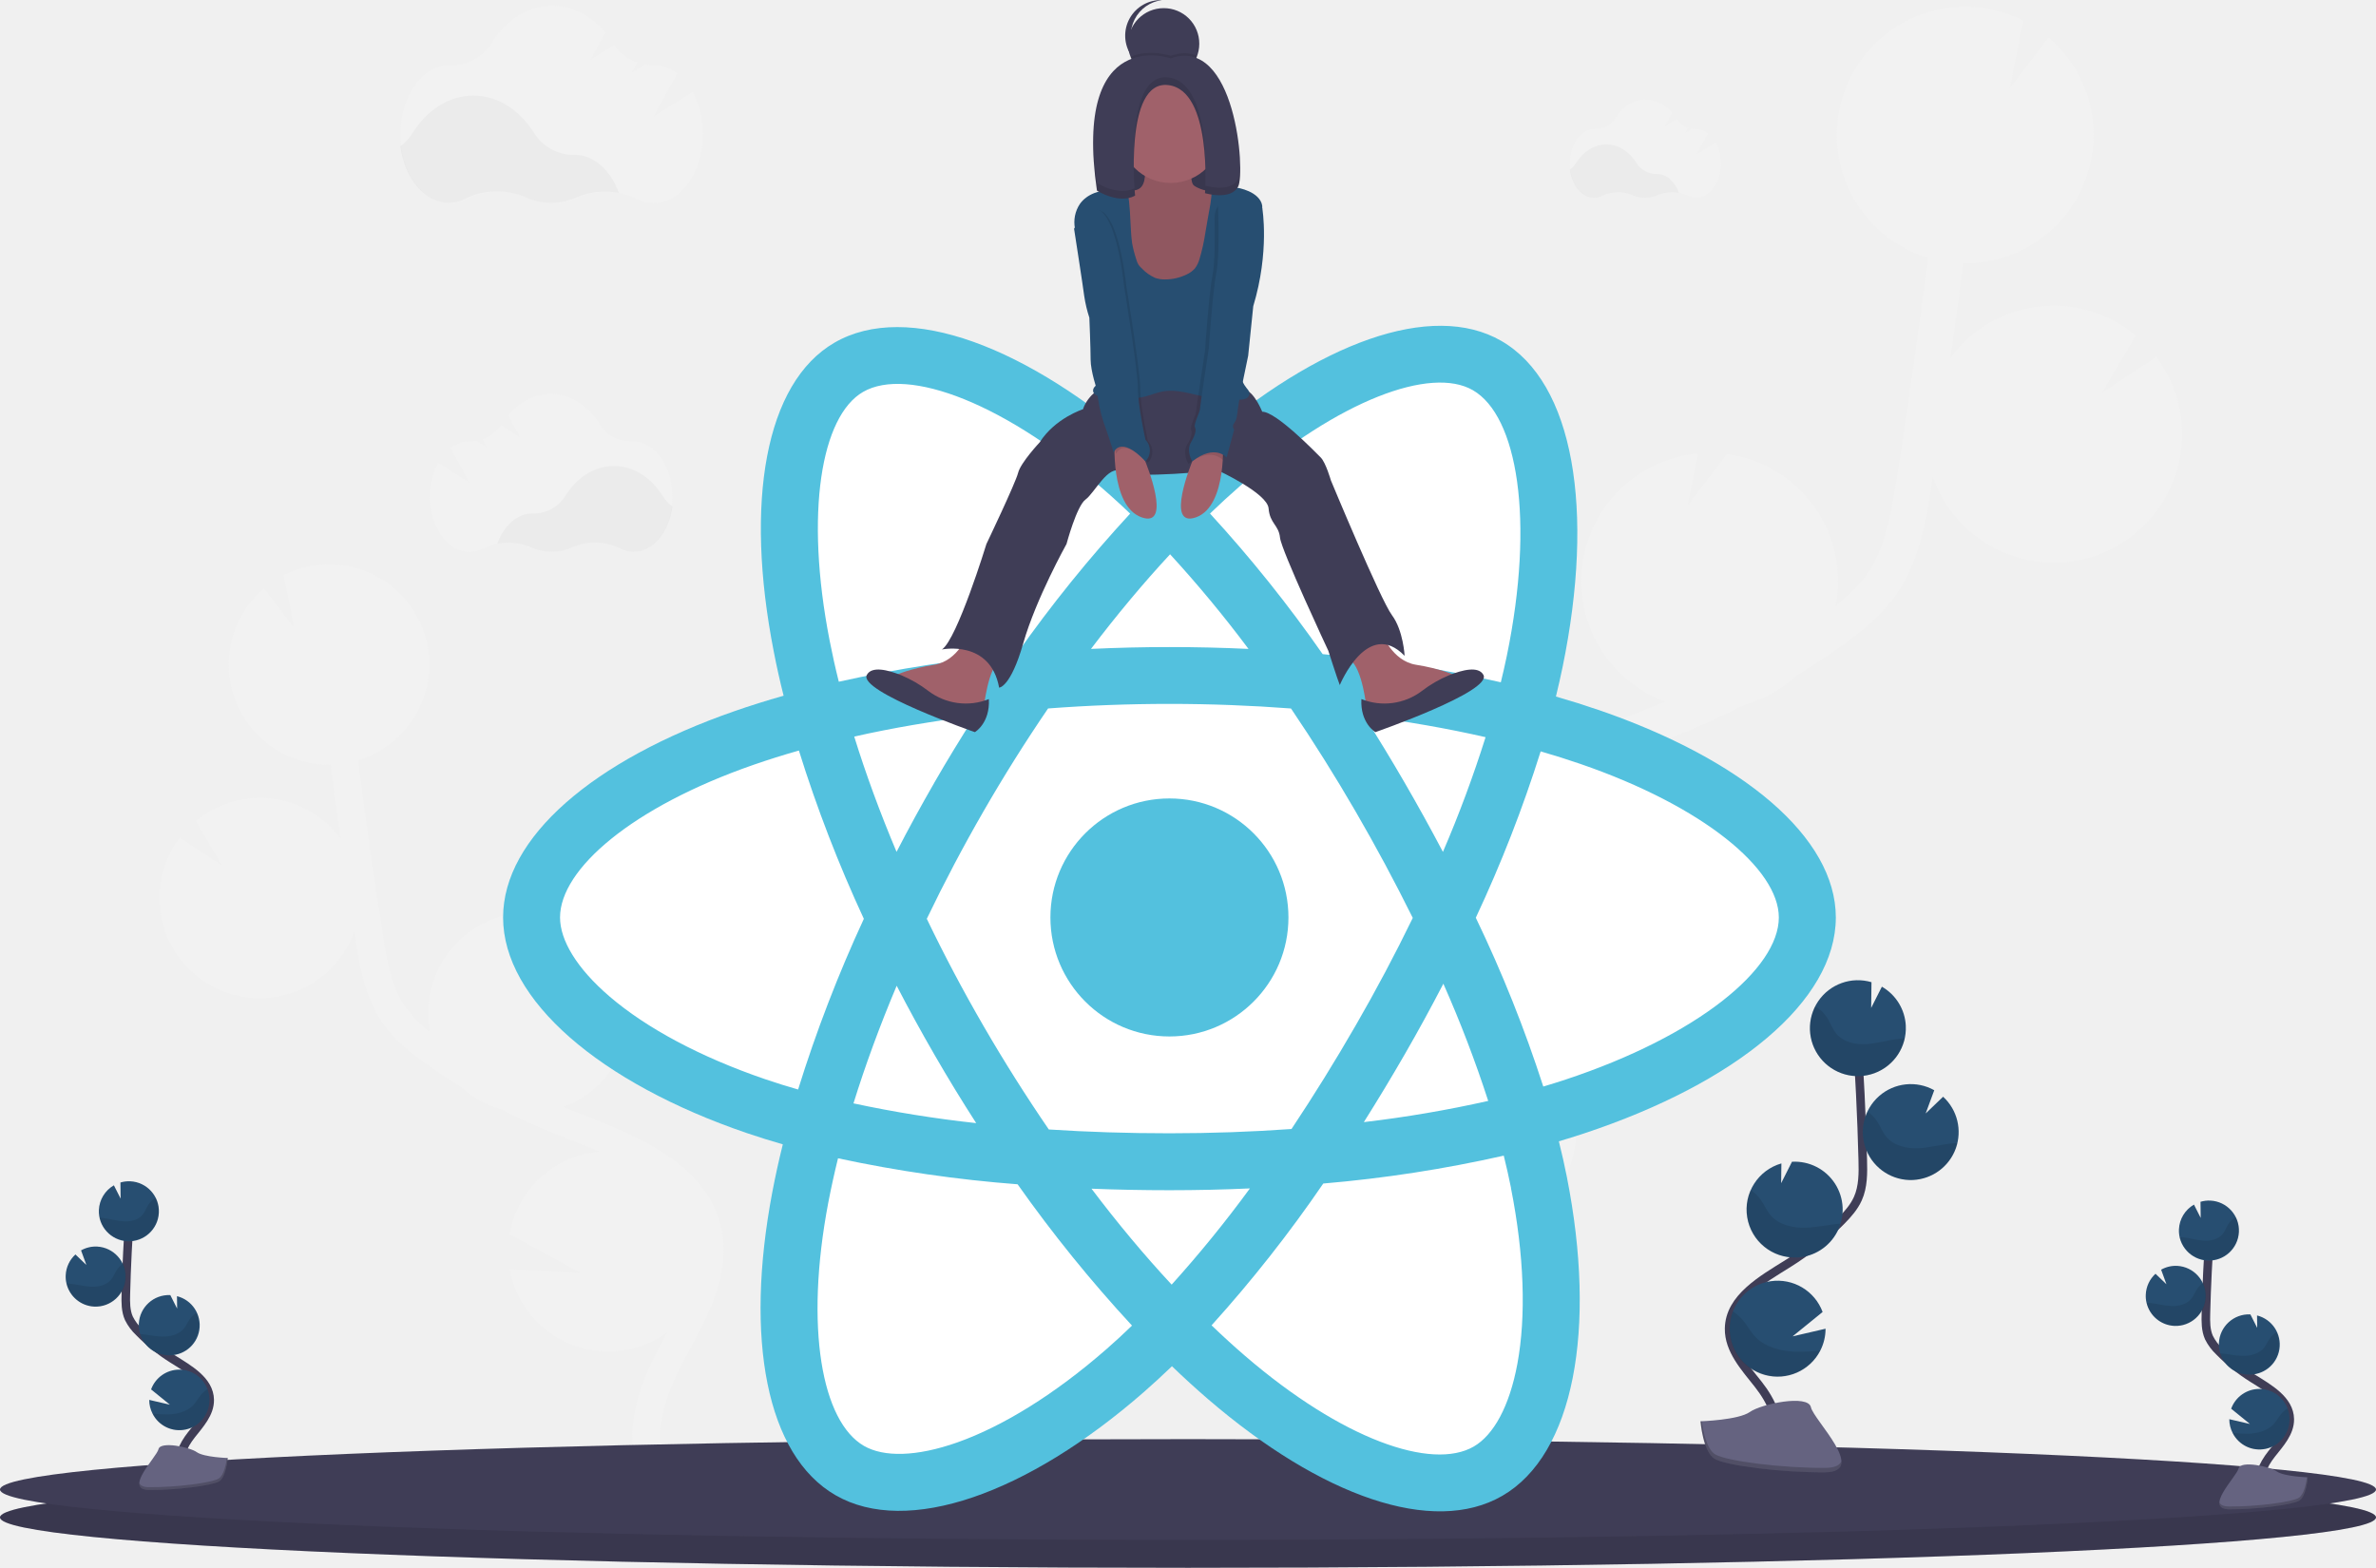
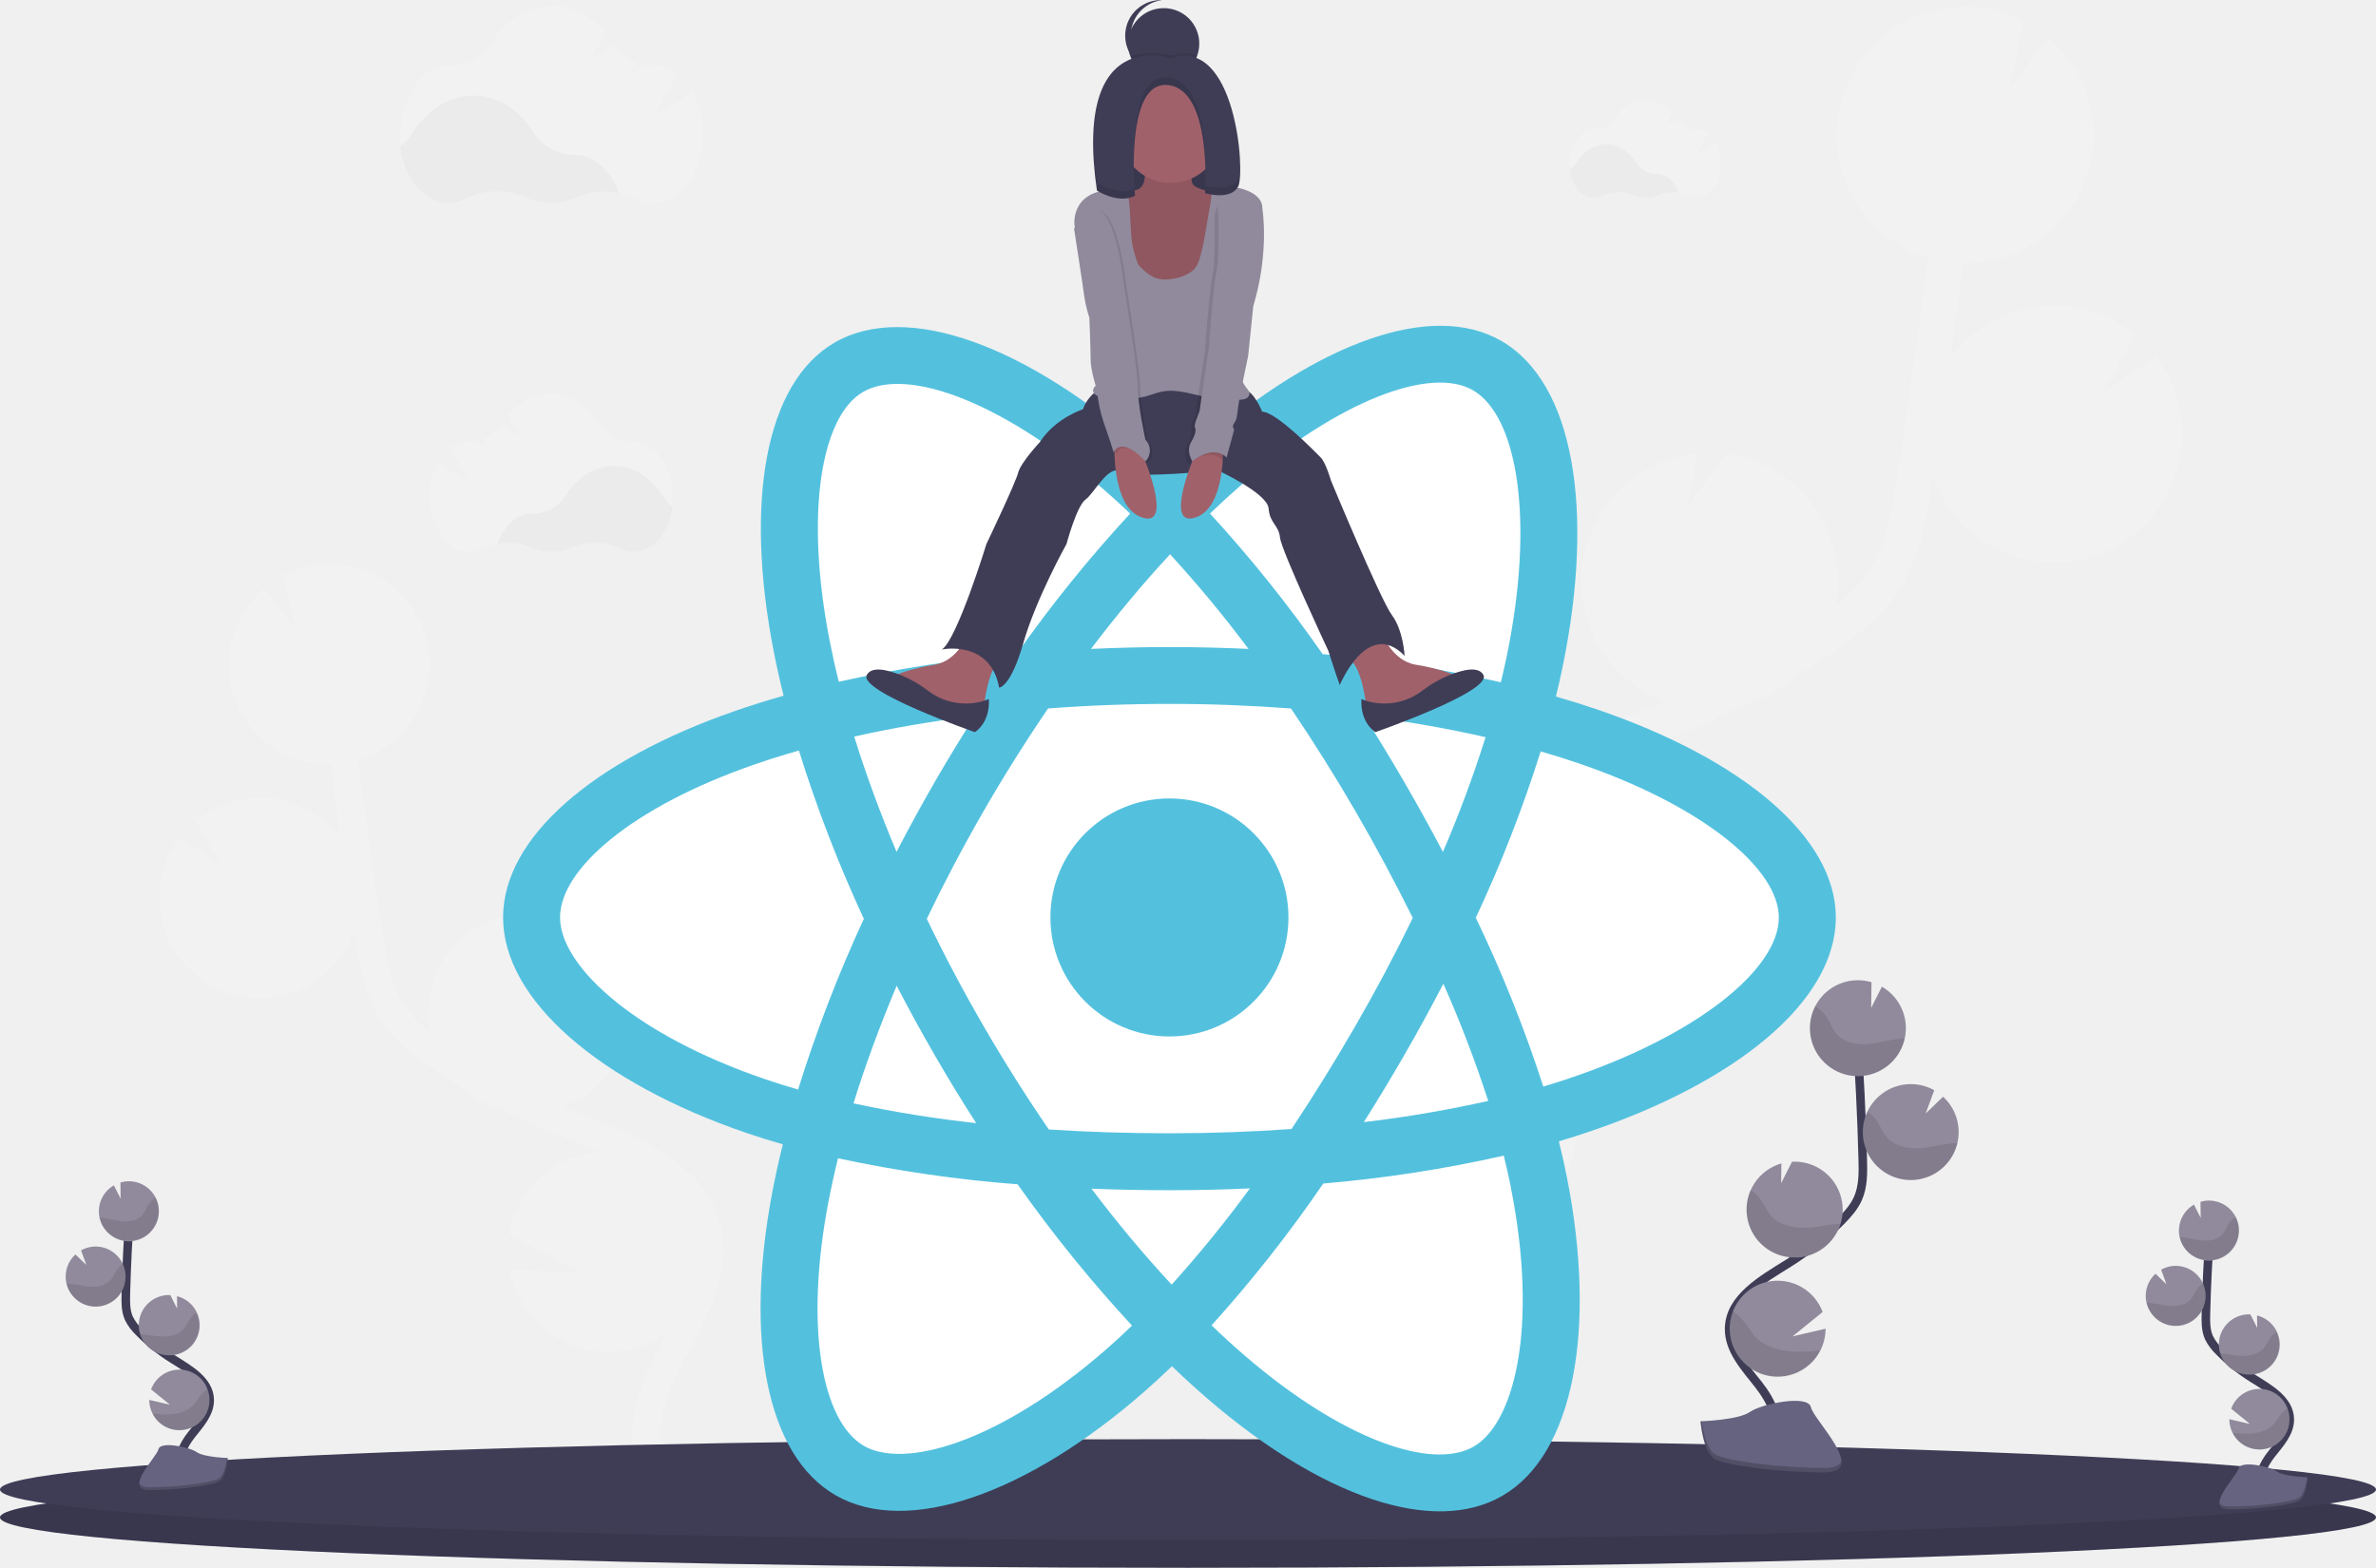
<svg xmlns="http://www.w3.org/2000/svg" data-name="Layer 1" width="1108" height="731.18" viewBox="0 0 1108 731.18">
  <path d="M767.68 330.79l6.89-2.7c.66-.26 1.31-.54 2-.81a59.85 59.85 0 0115.28-115.77l-4.8 24.2 18.22-23.92h.16a59.87 59.87 0 0151.16 67.45c-.15 1.13-.39 2.23-.6 3.34 5.61-4.43 10.87-9.32 14.81-15 8-11.54 10.71-25.76 13.47-43.17 5.47-34.48 10.4-69.34 14.84-104.18a59.83 59.83 0 01-42-65.36c.25-1.82.6-3.59 1-5.34.1-.44.2-.88.31-1.31.43-1.69.91-3.35 1.47-5 .09-.27.21-.52.3-.78.5-1.37 1-2.72 1.65-4 .22-.5.44-1 .67-1.47a57.69 57.69 0 012.22-4.19c.27-.45.56-.88.83-1.33.62-1 1.27-2 1.94-2.93.36-.5.71-1 1.08-1.49l.27-.39a59.81 59.81 0 0174.64-17l-6.24 31.49 18-23.64a59.5 59.5 0 0116.32 68.62h.07c-.17.4-.38.78-.55 1.18-.33.74-.67 1.47-1 2.2-.46.93-1 1.84-1.45 2.74-.38.68-.75 1.36-1.16 2-.59 1-1.23 1.9-1.87 2.83-.38.54-.73 1.1-1.12 1.63-1 1.39-2.12 2.72-3.26 4-.4.45-.83.86-1.25 1.3-.81.86-1.62 1.71-2.48 2.52-.53.5-1.09 1-1.64 1.46-.79.7-1.6 1.38-2.43 2-.59.47-1.19.92-1.79 1.36a77.101 77.101 0 01-4.45 2.96c-1 .61-2.05 1.17-3.1 1.72-.53.27-1 .57-1.59.83-1.58.77-3.2 1.48-4.85 2.11-.31.12-.64.21-.95.32-1.38.5-2.77 1-4.18 1.35-.61.17-1.23.31-1.85.46-1.15.28-2.31.54-3.48.76q-1 .18-2.07.33c-1.15.17-2.31.3-3.48.4-.69.06-1.37.12-2.07.16-1.26.06-2.53.07-3.8.06a2.08 2.08 0 00-.25 0q-2.82 22-5.92 44a59.82 59.82 0 0186.4-10.32l-15.68 26.58 25.21-16.59a59.68 59.68 0 0111.5 44.16 58.76 58.76 0 01-4.5 15.94 59.83 59.83 0 01-111.19-4c-.23 1.48-.45 3-.68 4.46-2.44 15.35-5.47 34.46-16.23 50-7.29 10.56-17.33 18.36-27.09 25.22q-9.52 6.7-19.48 12.77a59.85 59.85 0 01-24.53 13.74q-16 8.19-32.69 14.81l-6.95 2.72c-6.25 2.44-12.65 4.94-19 7.6 1 .09 2 .17 3 .3a59.9 59.9 0 0150.86 49.05l-42.31 23.11 42.18-1.89A59.16 59.16 0 01797 450.13a59.87 59.87 0 01-82.7 11.74l2.1 3.91c1.4 2.58 2.78 5.15 4.12 7.7 18.33 34.74 19.66 64.74 3.75 84.49l-13-10.45c15.49-19.22 3.2-49.77-5.5-66.27-1.32-2.5-2.68-5-4-7.56-11.77-21.83-25.12-46.57-19.77-72.9 8-39.7 51.05-56.5 85.68-70zM269.6 519.01l-5.38-2.11c-.52-.2-1-.43-1.54-.63a46.75 46.75 0 00-11.94-90.42l3.75 18.9-14.22-18.68h-.13a46.76 46.76 0 00-40 52.68c.12.89.31 1.74.47 2.61a55.84 55.84 0 01-11.56-11.73c-6.23-9-8.37-20.12-10.53-33.71-4.23-26.93-8.07-54.15-11.52-81.33a46.72 46.72 0 0032.77-51.05c-.2-1.42-.47-2.8-.79-4.17l-.24-1a48.36 48.36 0 00-1.15-3.88c-.07-.21-.16-.41-.24-.61a48.24 48.24 0 00-1.28-3.15c-.18-.38-.35-.77-.53-1.15-.54-1.11-1.11-2.2-1.73-3.26-.21-.36-.44-.7-.65-1-.49-.78-1-1.55-1.52-2.29-.28-.39-.55-.79-.84-1.17l-.21-.3a46.76 46.76 0 00-58.29-13.32l4.88 24.6-14.07-18.46a46.48 46.48 0 00-12.75 53.59h-.05c.13.31.29.61.43.92.26.58.52 1.15.8 1.72q.54 1.08 1.14 2.13c.29.54.58 1.07.9 1.59.46.75 1 1.48 1.46 2.21.3.42.57.86.88 1.27.8 1.08 1.65 2.12 2.54 3.13.31.35.65.67 1 1 .63.67 1.27 1.33 1.94 2 .41.4.85.77 1.28 1.14q.93.83 1.89 1.59c.46.36.93.71 1.4 1.06.68.49 1.37 1 2.06 1.41.47.31.94.61 1.42.9.79.48 1.6.91 2.42 1.34.42.22.82.45 1.24.66 1.24.6 2.5 1.15 3.79 1.64.24.1.5.16.74.25 1.07.39 2.16.75 3.27 1.06.47.13 1 .24 1.44.35.9.22 1.8.43 2.72.6l1.61.26c.9.13 1.81.23 2.72.31.54.05 1.07.09 1.62.12 1 .05 2 .06 3 .05h.19q2.2 17.22 4.62 34.41a46.71 46.71 0 00-67.48-8.14l12.14 20.64-19.68-12.95a46.57 46.57 0 00-9 34.49 45.8 45.8 0 003.53 12.46 46.73 46.73 0 0086.84-3.12c.18 1.15.35 2.32.53 3.48 1.9 12 4.27 26.92 12.67 39.08 5.7 8.24 13.54 14.33 21.16 19.69q7.44 5.24 15.21 10a46.88 46.88 0 0019.16 10.74c8.32 4.26 16.84 8.14 25.54 11.56l5.42 2.13c4.88 1.9 9.88 3.85 14.81 5.93-.78.07-1.57.13-2.36.24a46.77 46.77 0 00-39.72 38.27l33 18-32.94-1.47a46.78 46.78 0 0073.57 29.2c-.55 1-1.09 2-1.64 3.05-1.09 2-2.17 4-3.22 6-14.31 27.13-15.35 50.57-2.92 66l10.13-8.16c-12.1-15-2.5-38.87 4.3-51.76 1-1.95 2.09-3.92 3.16-5.9 9.19-17 19.61-36.37 15.46-56.94-6.21-30.94-39.86-44.02-66.9-54.6z" fill="#f2f2f2" />
  <ellipse cx="554" cy="707.68" rx="554" ry="23.5" fill="#3f3d56" />
  <ellipse cx="554" cy="707.68" rx="554" ry="23.5" opacity=".1" />
  <ellipse cx="554" cy="694.68" rx="554" ry="23.5" fill="#3f3d56" />
  <path d="M85 686.32c-3-5.51.4-12.26 4.28-17.18s8.61-10 8.51-16.29c-.14-9-9.7-14.31-17.33-19.08a84.78 84.78 0 01-15.56-12.51 23 23 0 01-4.78-6.4c-1.58-3.52-1.53-7.52-1.43-11.38q.5-19.26 1.9-38.48" fill="none" stroke="#3f3d56" stroke-miterlimit="10" stroke-width="4" />
-   <path d="M46.11 564.29a14 14 0 017-11.49l3.14 6.21-.09-7.52a13.86 13.86 0 014.62-.56 14 14 0 11-14.67 13.36zm25.03 95a14 14 0 0026.5-5.76 13.82 13.82 0 00-.91-5.69 14 14 0 00-26.27.15l8.77 7.13-9.64-2.24a13.89 13.89 0 001.55 6.41zm6.93-27.25a14 14 0 004.46-27.54l.07 5.79-3.18-6.29a14.04 14.04 0 00-1.31 28.05zM44 609.37a14.016 14.016 0 001.32-28 13.88 13.88 0 00-7.52 1.78l2.48 6.8-5.11-4.9a14 14 0 00-4.53 9.69 13.33 13.33 0 00.36 3.85 14 14 0 0013 10.78z" fill="#274e71" />
+   <path d="M46.11 564.29a14 14 0 017-11.49l3.14 6.21-.09-7.52a13.86 13.86 0 014.62-.56 14 14 0 11-14.67 13.36zm25.03 95a14 14 0 0026.5-5.76 13.82 13.82 0 00-.91-5.69 14 14 0 00-26.27.15l8.77 7.13-9.64-2.24a13.89 13.89 0 001.55 6.41zm6.93-27.25a14 14 0 004.46-27.54l.07 5.79-3.18-6.29a14.04 14.04 0 00-1.31 28.05zM44 609.37a14.016 14.016 0 001.32-28 13.88 13.88 0 00-7.52 1.78l2.48 6.8-5.11-4.9a14 14 0 00-4.53 9.69 13.33 13.33 0 00.36 3.85 14 14 0 0013 10.78z" fill="#908a9c" />
  <path d="M48 568.03c3.24.36 6.39 1.37 9.64 1.57s6.82-.58 8.88-3.1c1.11-1.37 1.66-3.09 2.59-4.57a10.08 10.08 0 013.54-3.33 14 14 0 11-26.24 9.32c.53.02 1.06.06 1.59.11zm-4 41.34a14 14 0 0013.35-20 10.4 10.4 0 00-2.82 2.83c-1 1.51-1.61 3.25-2.78 4.64-2.19 2.57-5.92 3.41-9.31 3.25s-6.66-1.11-10-1.42c-.47 0-.94-.08-1.41-.09A14 14 0 0044 609.37zm34.07 22.67a14 14 0 0013.47-19.76 11.36 11.36 0 00-3 2.85c-1.09 1.54-1.77 3.31-3 4.73-2.36 2.64-6.34 3.57-9.93 3.48s-6.82-.93-10.28-1.19a14 14 0 0012.74 9.89zm-6.93 27.25a14 14 0 0026.5-5.76 13.82 13.82 0 00-.91-5.69 14 14 0 00-3.08 2.74c-1.34 1.63-2.21 3.47-3.76 5-2.87 2.82-7.5 4-11.62 4.09a62.35 62.35 0 01-7.13-.38z" opacity=".1" />
  <path d="M106.19 679.98s-11.08-.34-14.41-2.72-17-5.22-17.87-1.4-16.65 19-4.14 19.06 29.06-2 32.39-4 4.03-10.94 4.03-10.94z" fill="#656380" />
  <path d="M69.54 693.59c12.51.1 29.06-2 32.4-4 2.53-1.54 3.54-7.09 3.88-9.65h.37s-.7 8.93-4 11-19.89 4.08-32.39 4c-3.61 0-4.86-1.31-4.79-3.22.47 1.13 1.85 1.87 4.53 1.87z" opacity=".2" />
  <path d="M1055 695.32c-3-5.51.4-12.26 4.28-17.18s8.61-10 8.51-16.29c-.14-9-9.7-14.31-17.33-19.08a84.78 84.78 0 01-15.56-12.51 23 23 0 01-4.78-6.4c-1.58-3.52-1.53-7.52-1.43-11.38q.49-19.26 1.9-38.48" fill="none" stroke="#3f3d56" stroke-miterlimit="10" stroke-width="4" />
-   <path d="M1016.11 573.29a14 14 0 017-11.49l3.14 6.21-.09-7.52a13.86 13.86 0 014.62-.56 14 14 0 11-14.68 13.36zm25.03 95a14 14 0 0026.5-5.76 13.82 13.82 0 00-.91-5.69 14 14 0 00-26.27.15l8.77 7.13-9.64-2.24a13.89 13.89 0 001.55 6.41zm6.93-27.25a14 14 0 004.46-27.54l.07 5.79-3.18-6.29a14.04 14.04 0 00-1.31 28.05zM1014 618.37a14.016 14.016 0 001.32-28 13.88 13.88 0 00-7.52 1.78l2.48 6.8-5.11-4.9a14 14 0 00-4.53 9.69 13.33 13.33 0 00.36 3.85 14 14 0 0013 10.78z" fill="#274e71" />
+   <path d="M1016.11 573.29a14 14 0 017-11.49l3.14 6.21-.09-7.52a13.86 13.86 0 014.62-.56 14 14 0 11-14.68 13.36zm25.03 95a14 14 0 0026.5-5.76 13.82 13.82 0 00-.91-5.69 14 14 0 00-26.27.15l8.77 7.13-9.64-2.24a13.89 13.89 0 001.55 6.41zm6.93-27.25a14 14 0 004.46-27.54l.07 5.79-3.18-6.29a14.04 14.04 0 00-1.31 28.05zM1014 618.37a14.016 14.016 0 001.32-28 13.88 13.88 0 00-7.52 1.78l2.48 6.8-5.11-4.9a14 14 0 00-4.53 9.69 13.33 13.33 0 00.36 3.85 14 14 0 0013 10.78z" fill="#908a9c" />
  <path d="M1018 577.03c3.24.36 6.39 1.37 9.64 1.57s6.82-.58 8.88-3.1c1.11-1.37 1.66-3.09 2.59-4.57a10.08 10.08 0 013.54-3.33 14 14 0 11-26.24 9.32c.53.02 1.06.06 1.59.11zm-4 41.34a14 14 0 0013.35-20 10.4 10.4 0 00-2.82 2.83c-1 1.51-1.61 3.25-2.78 4.64-2.19 2.57-5.92 3.41-9.31 3.25s-6.66-1.11-10-1.42c-.47 0-.94-.08-1.41-.09a14 14 0 0012.97 10.79zm34.07 22.67a14 14 0 0013.47-19.76 11.36 11.36 0 00-3 2.85c-1.09 1.54-1.77 3.31-3 4.73-2.36 2.64-6.34 3.57-9.93 3.48s-6.82-.93-10.28-1.19a14 14 0 0012.74 9.89zm-6.93 27.25a14 14 0 0026.5-5.76 13.82 13.82 0 00-.91-5.69 14 14 0 00-3.08 2.74c-1.34 1.63-2.21 3.47-3.76 5-2.87 2.82-7.5 4-11.62 4.09a62.35 62.35 0 01-7.13-.38z" opacity=".1" />
  <path d="M1076.19 688.98s-11.08-.34-14.41-2.72-17-5.22-17.87-1.4-16.65 19-4.14 19.06 29.06-2 32.39-4 4.03-10.94 4.03-10.94z" fill="#656380" />
  <path d="M1039.54 702.59c12.51.1 29.06-2 32.4-4 2.53-1.54 3.54-7.09 3.88-9.65h.37s-.7 8.93-4 11-19.89 4.08-32.39 4c-3.61 0-4.86-1.31-4.79-3.22.47 1.13 1.85 1.87 4.53 1.87z" opacity=".2" />
  <path d="M745.57 331.15q-9.92-3.4-20-6.3 1.66-6.79 3.09-13.65c15.14-73.51 5.24-132.73-28.57-152.22-32.42-18.7-85.44.8-139 47.39q-7.92 6.92-15.47 14.2-5.07-4.85-10.3-9.51c-56.11-49.83-112.32-70.82-146.14-51.27-32.39 18.75-42 74.42-28.35 144.09q2 10.35 4.59 20.58c-7.95 2.26-15.64 4.67-23 7.24-65.79 22.89-107.81 58.89-107.81 96.18 0 38.51 45.11 77.14 113.64 100.56q8.34 2.83 16.8 5.26-2.74 11-4.88 22.18c-13 68.46-2.84 122.82 29.46 141.45 33.37 19.26 89.37-.54 143.89-48.2 4.31-3.77 8.63-7.77 13-11.95q8.18 7.89 16.79 15.32c52.82 45.45 105 63.81 137.26 45.12 33.33-19.29 44.16-77.69 30.1-148.73q-1.6-8.14-3.73-16.61 5.91-1.74 11.56-3.61c71.24-23.6 117.6-61.76 117.6-100.79 0-37.43-43.38-73.62-110.5-96.73z" fill="#53c1de" />
  <path d="M730.12 503.47c-3.4 1.13-6.88 2.21-10.44 3.27a621.6 621.6 0 00-31.47-78.73 623.06 623.06 0 0030.25-77.58c6.35 1.84 12.53 3.78 18.47 5.83 57.51 19.79 92.59 49.06 92.59 71.62 0 24-37.89 55.21-99.4 75.59zm-25.52 50.58c6.22 31.41 7.1 59.81 3 82-3.7 19.95-11.14 33.25-20.34 38.58-19.59 11.33-61.47-3.4-106.64-42.27q-7.77-6.69-15.63-14.25a624.23 624.23 0 0052.09-66.14 620.2 620.2 0 0084.17-13q1.9 7.68 3.37 15zM446.48 672.69c-19.14 6.76-34.38 6.95-43.59 1.64-19.6-11.31-27.75-55-16.63-113.5q2-10.37 4.53-20.63a625.79 625.79 0 0083.75 12.13 645.09 645.09 0 0053.35 65.9q-5.79 5.61-11.84 10.91c-24.11 21.08-48.28 36-69.57 43.55zm-89.64-169.37c-30.31-10.36-55.33-23.82-72.49-38.5-15.41-13.2-23.19-26.31-23.19-36.94 0-22.63 33.74-51.5 90-71.11q10.6-3.69 21.39-6.73a637.08 637.08 0 0030.29 78.48 646.29 646.29 0 00-30.66 79.6q-7.74-2.21-15.34-4.8zm30.05-204.54c-11.68-59.69-3.93-104.72 15.59-116 20.79-12 66.76 5.12 115.22 48.15 3.1 2.75 6.21 5.63 9.32 8.6a635.89 635.89 0 00-52.93 65.52 648.42 648.42 0 00-82.93 12.89q-2.39-9.52-4.27-19.15zM655 364.97q-9.11-15.74-18.89-31.08c19.83 2.51 38.82 5.83 56.66 9.91a565.54 565.54 0 01-19.89 53.51q-8.61-16.35-17.88-32.34zM545.64 258.5a569.3 569.3 0 0136.57 44.14q-36.71-1.73-73.45 0c12.07-15.92 24.44-30.72 36.88-44.13zm-110 106.65q-9.15 15.87-17.55 32.14c-7.73-18.33-14.34-36.36-19.74-53.77 17.73-4 36.64-7.21 56.34-9.68q-9.92 15.44-19.07 31.31zm19.61 158.65a564.64 564.64 0 01-57.25-9.21c5.49-17.71 12.25-36.13 20.15-54.86q8.43 16.29 17.61 32.16 9.34 16.19 19.47 31.91zm91.14 75.33c-12.6-13.54-25.15-28.54-37.39-44.75q17.85.71 36.36.71 19 0 37.51-.84a563.94 563.94 0 01-36.5 44.88zm126.69-140.35A562.82 562.82 0 01694 513.44a561.35 561.35 0 01-58 9.89q9.85-15.63 19.08-31.63 9.38-16.26 18-32.92zm-41 19.66q-14.12 24.52-29.81 48.1c-18.44 1.32-37.49 2-56.91 2s-38.15-.6-56.27-1.78q-16.09-23.5-30.39-48.17t-26.51-50.08q12.27-25.53 26.43-50.1 14.14-24.56 30.13-48c18.49-1.4 37.43-2.13 56.59-2.13s38.22.74 56.69 2.14q15.81 23.37 30 47.81t26.79 49.87q-12.45 25.62-26.71 50.3zm54.77-296.46c20.81 12 28.9 60.4 15.83 123.87q-1.29 6.19-2.8 12.35a635.74 635.74 0 00-83.09-13.13 625.16 625.16 0 00-52.53-65.56q7-6.74 14.29-13.11c45.88-39.93 88.76-55.69 108.3-44.42z" fill="#fff" />
  <path d="M545.34 372.38a55.5 55.5 0 11-55.5 55.5 55.49 55.49 0 0155.5-55.5" fill="#53c1de" />
  <path d="M559.26 20.4a16.6 16.6 0 11-16.6-16.6 16.52 16.52 0 0116.6 16.6z" fill="#3f3d56" />
  <path d="M529.4 24.59A16.62 16.62 0 01541.89.05a16.6 16.6 0 101.41 33.07 16.6 16.6 0 01-13.9-8.53zm-7.49 18.93h44.47v69.37h-44.47z" fill="#3f3d56" />
  <path opacity=".1" d="M521.91 43.52h44.47v69.37h-44.47z" />
  <path d="M451.66 295.2s-4.75 13.05-16 14.83-17.79 4.74-17.79 4.74l26.68 17.19 14.23-1.78s1.78-18.38 7.71-22.53-14.83-12.45-14.83-12.45zm192.68 0s4.75 13.05 16 14.83 17.79 4.74 17.79 4.74l-26.68 17.19-14.23-1.78s-1.78-18.38-7.71-22.53 14.83-12.45 14.83-12.45z" fill="#a0616a" />
  <path d="M514.5 180.18s-7.11 3.56-9.48 10.68c0 0-13 4.15-20.16 15.41 0 0-8.9 9.49-10.08 14.23S460 253.7 460 253.7s-13.64 44.47-20.75 49.21c0 0 22.53-4.74 26.68 17.79 0 0 5.33 0 11.26-20.75s20.16-46.25 20.16-46.25 4.74-17.78 8.89-20.75 10.67-16.6 16.6-13 45.06-.6 45.06-.6 23.1 10.64 23.68 17.75 4.74 7.71 5.33 13.64 22.53 52.76 22.53 52.76 4.15 13 5.34 16c0 0 13-31.42 30.24-13.63 0 0-.6-11.86-5.93-19s-28.46-62.84-28.46-62.84-2.37-8.3-4.74-10.67-20.76-21.35-27.28-21.35c0 0-3.55-8.89-7.7-10.08zm-53.36 145.85a28.89 28.89 0 01-28.22-3.79 56.37 56.37 0 00-12.59-7.3c-6.29-2.54-13.81-4.42-16.1-.17-4.15 7.71 50.39 26.68 50.39 26.68s7.12-4.15 6.52-15.42zm173.72 0a28.89 28.89 0 0028.22-3.79 56.37 56.37 0 0112.59-7.3c6.29-2.54 13.81-4.42 16.1-.17 4.15 7.71-50.39 26.68-50.39 26.68s-7.12-4.15-6.52-15.42z" fill="#3f3d56" />
  <path d="M533.88 82.67c-.22 2.06-.9 4.29-2.66 5.38-1.44.9-3.26.83-4.92 1.17a11.46 11.46 0 00-7.82 6.77 17.51 17.51 0 00-.75 10.55 39.22 39.22 0 001.52 5.06c1.74 4.92 3.84 9.8 7.09 13.89a59 59 0 009.3 8.77c2.11 1.72 4.29 3.47 6.89 4.28a21.75 21.75 0 005.4.72c2.25.1 4.65.17 6.6-.95 3-1.73 3.89-5.55 5.52-8.62 1.38-2.6 3.44-4.81 4.73-7.46a29.49 29.49 0 002-6.52l2.77-12.3c1-4.47 1.92-9.51-.59-13.34a2.28 2.28 0 00-.74-.77 2.79 2.79 0 00-1.52-.15 16.44 16.44 0 01-9.15-2.09 3.93 3.93 0 01-1.15-.9 4.72 4.72 0 01-.7-2.12 22.2 22.2 0 00-1.28-4.45 3 3 0 00-.87-1.34 3.15 3.15 0 00-1.41-.47 114.47 114.47 0 00-12.93-1.35c-1.42-.07-3.56-.64-4.54.62s-.67 4.12-.79 5.62z" fill="#a0616a" />
  <path d="M533.88 82.67c-.22 2.06-.9 4.29-2.66 5.38-1.44.9-3.26.83-4.92 1.17a11.46 11.46 0 00-7.82 6.77 17.51 17.51 0 00-.75 10.55 39.22 39.22 0 001.52 5.06c1.74 4.92 3.84 9.8 7.09 13.89a59 59 0 009.3 8.77c2.11 1.72 4.29 3.47 6.89 4.28a21.75 21.75 0 005.4.72c2.25.1 4.65.17 6.6-.95 3-1.73 3.89-5.55 5.52-8.62 1.38-2.6 3.44-4.81 4.73-7.46a29.49 29.49 0 002-6.52l2.77-12.3c1-4.47 1.92-9.51-.59-13.34a2.28 2.28 0 00-.74-.77 2.79 2.79 0 00-1.52-.15 16.44 16.44 0 01-9.15-2.09 3.93 3.93 0 01-1.15-.9 4.72 4.72 0 01-.7-2.12 22.2 22.2 0 00-1.28-4.45 3 3 0 00-.87-1.34 3.15 3.15 0 00-1.41-.47 114.47 114.47 0 00-12.93-1.35c-1.42-.07-3.56-.64-4.54.62s-.67 4.12-.79 5.62z" opacity=".1" />
-   <path d="M525.85 89.74a26.93 26.93 0 00-7.13-1.12c-5.72-.14-11.84 1.83-15.14 6.5a15.34 15.34 0 00-2.29 11.47 23.57 23.57 0 005.2 10.66 32 32 0 014 5.24c1.58 3 1.63 6.59 2.06 10 1 8.12 4.46 15.75 5.83 23.82s.19 17.42-6.18 22.55c-1.07.86-2.37 1.77-2.46 3.14-.14 2.19 2.71 3.12 4.9 3.33 6.55.62 13.27 1.23 19.63-.46 2.63-.7 5.17-1.79 7.85-2.29 6.8-1.27 13.64 1.34 20.45 2.59a90.61 90.61 0 0014.91 1.21 7.94 7.94 0 003.43-.45 2.75 2.75 0 001.74-2.74 4.76 4.76 0 00-1.18-2c-3.44-4.25-4.49-9.9-5.43-15.29l-3.15-18.11c-1.69-9.68-3.26-20.2 1.32-28.89 3.29-6.25 9.36-10.65 12.83-16.8a9.84 9.84 0 001.55-6.28c-.52-3.09-3.31-5.3-6.17-6.59a23.21 23.21 0 00-17.42-.64c.1 4.33-1 8.71-1.71 13l-1.21 7a88.83 88.83 0 01-2.71 12.2 12.85 12.85 0 01-2.17 4.42 11.43 11.43 0 01-3.83 2.79 22.83 22.83 0 01-10.14 2.32 13.54 13.54 0 01-4.48-.69 19 19 0 01-6.17-4.34 10.11 10.11 0 01-1.63-1.77 9.93 9.93 0 01-1.11-2.67 55.42 55.42 0 01-1.91-7.48c-.3-1.94-.4-3.91-.54-5.87-.39-5.79-.39-12.19-1.54-17.76z" fill="#274e71" />
+   <path d="M525.85 89.74a26.93 26.93 0 00-7.13-1.12c-5.72-.14-11.84 1.83-15.14 6.5a15.34 15.34 0 00-2.29 11.47 23.57 23.57 0 005.2 10.66 32 32 0 014 5.24c1.58 3 1.63 6.59 2.06 10 1 8.12 4.46 15.75 5.83 23.82s.19 17.42-6.18 22.55c-1.07.86-2.37 1.77-2.46 3.14-.14 2.19 2.71 3.12 4.9 3.33 6.55.62 13.27 1.23 19.63-.46 2.63-.7 5.17-1.79 7.85-2.29 6.8-1.27 13.64 1.34 20.45 2.59a90.61 90.61 0 0014.91 1.21 7.94 7.94 0 003.43-.45 2.75 2.75 0 001.74-2.74 4.76 4.76 0 00-1.18-2c-3.44-4.25-4.49-9.9-5.43-15.29l-3.15-18.11c-1.69-9.68-3.26-20.2 1.32-28.89 3.29-6.25 9.36-10.65 12.83-16.8a9.84 9.84 0 001.55-6.28c-.52-3.09-3.31-5.3-6.17-6.59a23.21 23.21 0 00-17.42-.64c.1 4.33-1 8.71-1.71 13l-1.21 7a88.83 88.83 0 01-2.71 12.2 12.85 12.85 0 01-2.17 4.42 11.43 11.43 0 01-3.83 2.79 22.83 22.83 0 01-10.14 2.32 13.54 13.54 0 01-4.48-.69 19 19 0 01-6.17-4.34 10.11 10.11 0 01-1.63-1.77 9.93 9.93 0 01-1.11-2.67 55.42 55.42 0 01-1.91-7.48c-.3-1.94-.4-3.91-.54-5.87-.39-5.79-.39-12.19-1.54-17.76z" fill="#908a9c" />
  <path d="M519.84 204.49s-2.37 31.43 12.45 36.76 1.78-26.09 1.78-26.09l-4.75-9.48zm50.39 0s2.37 31.43-12.45 36.76-1.78-26.09-1.78-26.09l4.75-9.48z" fill="#a0616a" />
  <path d="M506.79 99.59l-4.74 7.71s4.15 26.68 4.74 31.42a62.2 62.2 0 002.38 10.08s.59 14.23.59 19.57 3 14.23 3 14.23a64.82 64.82 0 003 14.82c2.37 6.52 4.74 14.23 4.74 14.23s3-8.3 14.82 4.15a7.18 7.18 0 000-10.08s-3.55-16-3.55-24.31-6.53-48-6.53-48-4.24-45.12-18.45-33.82z" opacity=".1" />
-   <path d="M505.61 98.96l-4.74 7.71s4.15 26.68 4.74 31.42a61.84 61.84 0 002.39 10.08s.59 14.23.59 19.56 3 14.23 3 14.23a64.53 64.53 0 003 14.82c2.37 6.53 4.75 14.23 4.75 14.23s3-8.3 14.82 4.15a7.18 7.18 0 000-10.07s-3.56-16-3.56-24.31-6.52-48-6.52-48-4.24-45.09-18.47-33.82z" fill="#274e71" />
+   <path d="M505.61 98.96l-4.74 7.71s4.15 26.68 4.74 31.42a61.84 61.84 0 002.39 10.08s.59 14.23.59 19.56 3 14.23 3 14.23a64.53 64.53 0 003 14.82c2.37 6.53 4.75 14.23 4.75 14.23s3-8.3 14.82 4.15a7.18 7.18 0 000-10.07s-3.56-16-3.56-24.31-6.52-48-6.52-48-4.24-45.09-18.47-33.82z" fill="#908a9c" />
  <path d="M583.87 94.81l3 3.53s3.49 20.18-4.22 45.68l-2.37 23.12s-4.15 19.57-4.74 24.31-.59 5.33-1.78 7.11a2.29 2.29 0 000 3l-3.56 13s-5.33-6.52-16 1.78c0 0-3-4.74-.6-8.89s2.37-5.93 1.78-7.12 2.37-7.11 2.37-8.3 4.18-28.44 4.18-28.44 1.78-26.68 3.56-35.57c1.09-5.47 1.07-17.66.88-26.24-.19-8.94 10.63-13.78 17-7.5.15.16.33.31.5.53z" opacity=".1" />
-   <path d="M585.65 93.59l3 3.53s3.49 20.19-4.22 45.68l-2.37 23.12s-4.15 19.57-4.74 24.31-.6 5.34-1.78 7.12a2.28 2.28 0 000 3L572 213.39s-5.33-6.53-16 1.77c0 0-3-4.74-.59-8.89s2.37-5.93 1.78-7.11 2.37-7.12 2.37-8.3 4.15-28.46 4.15-28.46 1.78-26.68 3.56-35.58.59-35.57.59-35.57 9.49-6.52 17.79 2.34z" fill="#274e71" />
+   <path d="M585.65 93.59l3 3.53s3.49 20.19-4.22 45.68l-2.37 23.12s-4.15 19.57-4.74 24.31-.6 5.34-1.78 7.12a2.28 2.28 0 000 3L572 213.39s-5.33-6.53-16 1.77c0 0-3-4.74-.59-8.89s2.37-5.93 1.78-7.11 2.37-7.12 2.37-8.3 4.15-28.46 4.15-28.46 1.78-26.68 3.56-35.58.59-35.57.59-35.57 9.49-6.52 17.79 2.34z" fill="#908a9c" />
  <circle cx="545.92" cy="61.61" r="23.72" fill="#a0616a" />
  <path d="M558.29 26a16.6 16.6 0 01-31.09.44c9.26-3.73 18.72-.41 18.72-.41 4.73-1.66 8.83-1.51 12.37-.03z" opacity=".1" />
  <path d="M545.92 27.22s-45.65-16-34.38 61.66c0 0 10.08 6.52 17.78 2.37 0 0-5.33-53.95 15.42-51.58s17.19 50.4 17.19 50.4 11.86 3.55 15.42-3-1.19-70.48-31.43-59.85z" fill="#3f3d56" />
  <path d="M544.74 36.11c-14.24-1.62-16.2 23.27-16 39.05.17-15.69 2.81-37 16-35.49 14.81 1.69 17.24 26.66 17.41 40.8.17-12.98-1.25-42.51-17.41-44.36zm-33.2 49.21a159.38 159.38 0 01-1.77-20.53 152.12 152.12 0 001.77 24.09s10.08 6.52 17.78 2.37c0 0-.12-1.28-.26-3.43-7.67 3.87-17.52-2.5-17.52-2.5zm65.81-1.73c-3.32 6.08-13.83 3.41-15.25 3-.07 2.2-.17 3.52-.17 3.52s11.86 3.55 15.42-3c.73-1.34 1.11-5.13 1-10.2-.1 3.25-.45 5.68-1 6.68z" opacity=".1" />
  <path d="M826.73 672.96c4.74-8.78-.64-19.54-6.82-27.37s-13.73-16-13.57-26c.23-14.35 15.45-22.81 27.62-30.42a134.77 134.77 0 0024.79-19.93c3-3.05 5.87-6.31 7.62-10.21 2.52-5.6 2.45-12 2.29-18.12q-.79-30.71-3-61.34" fill="none" stroke="#3f3d56" stroke-miterlimit="10" stroke-width="4" />
-   <path d="M888.74 478.49a22.31 22.31 0 00-11.16-18.32l-5 9.9.15-12a22.37 22.37 0 1016 20.41zm-39.88 151.39a22.36 22.36 0 111.08-18l-14 11.37 15.37-3.57a22.25 22.25 0 01-2.45 10.2zm-11.05-43.43a22.37 22.37 0 01-7.09-43.86l-.12 9.22 5.06-10h.06a22.37 22.37 0 112.09 44.69zm54.3-36.13a22.37 22.37 0 119.89-41.86l-4 10.83 8.13-7.8a22.37 22.37 0 01-14.07 38.83z" fill="#274e71" />
+   <path d="M888.74 478.49a22.31 22.31 0 00-11.16-18.32l-5 9.9.15-12a22.37 22.37 0 1016 20.41zm-39.88 151.39a22.36 22.36 0 111.08-18l-14 11.37 15.37-3.57a22.25 22.25 0 01-2.45 10.2zm-11.05-43.43a22.37 22.37 0 01-7.09-43.86l-.12 9.22 5.06-10h.06a22.37 22.37 0 112.09 44.69zm54.3-36.13a22.37 22.37 0 119.89-41.86l-4 10.83 8.13-7.8a22.37 22.37 0 01-14.07 38.83z" fill="#908a9c" />
  <path d="M885.74 484.45c-5.17.57-10.19 2.18-15.37 2.5s-10.87-.92-14.14-5c-1.77-2.17-2.65-4.91-4.14-7.28a16 16 0 00-5.63-5.3 22.37 22.37 0 1041.81 14.84c-.85.09-1.69.15-2.53.24zm6.37 65.87a22.39 22.39 0 01-21.28-31.91 16.37 16.37 0 014.5 4.51c1.59 2.4 2.56 5.18 4.43 7.39 3.48 4.09 9.44 5.43 14.84 5.19s10.6-1.78 16-2.28c.75-.06 1.5-.11 2.26-.13a22.37 22.37 0 01-20.75 17.23zm-54.3 36.13a22.37 22.37 0 01-21.46-31.49 17.83 17.83 0 014.73 4.55c1.74 2.45 2.82 5.27 4.86 7.54 3.77 4.2 10.11 5.68 15.83 5.54 5.54-.12 10.87-1.48 16.38-1.9a22.36 22.36 0 01-20.34 15.76zm11.05 43.43a22.37 22.37 0 01-40.78-18.29 22.27 22.27 0 014.91 4.38c2.13 2.59 3.53 5.53 6 7.94 4.57 4.49 11.95 6.34 18.52 6.51a97.1 97.1 0 0011.35-.54z" opacity=".1" />
  <path d="M793 662.85s17.65-.54 23-4.33 27.16-8.31 28.48-2.24 26.53 30.22 6.6 30.38-46.31-3.1-51.62-6.34-6.46-17.47-6.46-17.47z" fill="#656380" />
  <path d="M851.4 684.59c-19.93.16-46.31-3.11-51.62-6.34-4-2.47-5.65-11.3-6.19-15.38H793s1.12 14.24 6.43 17.47 31.69 6.5 51.62 6.34c5.75 0 7.74-2.09 7.63-5.12-.8 1.81-2.99 2.95-7.28 3.03z" opacity=".2" />
  <path d="M323 42.86l-18.25 11.57 11.08-20.15a18 18 0 00-11-3.94h-.3a21.58 21.58 0 01-3.78-.28l-6.19 3.92 2.65-4.82a22.06 22.06 0 01-10.82-8.21l-11.07 7 7-12.72c-6.48-7.77-15.2-12.54-24.81-12.54-11.51 0-21.76 6.85-28.38 17.52a21.24 21.24 0 01-18.76 10.12h-.62c-12.71 0-23 14.41-23 32.19s10.3 32.18 23 32.18a17.2 17.2 0 008-2c8.29-4.31 19.17-4.39 27.85-.54a29 29 0 0023.68.05c8.62-3.77 19.37-3.69 27.61.54a17.23 17.23 0 007.93 2c12.71 0 23-14.41 23-32.18A40.86 40.86 0 00323 42.86z" fill="#f2f2f2" />
  <path d="M288.59 89.95a34 34 0 00-19.72 2.14 29 29 0 01-23.67-.05c-8.69-3.85-19.57-3.77-27.86.54a17.2 17.2 0 01-8 2c-11.29 0-20.68-11.38-22.64-26.38a21.58 21.58 0 005.64-6.08c6.66-10.66 16.87-17.53 28.38-17.53s21.64 6.77 28.26 17.32a21.79 21.79 0 0018.76 10.31h.26c9 .01 16.8 7.22 20.59 17.73z" opacity=".03" />
  <path d="M800.07 66.42L791 72.19l5.53-10a9 9 0 00-5.51-2h-.14a10.79 10.79 0 01-1.89-.14l-3.09 2 1.3-2.46a11 11 0 01-5.4-4.09l-5.52 3.5 3.49-6.34a16.17 16.17 0 00-12.37-6.26c-5.75 0-10.86 3.42-14.16 8.74a10.57 10.57 0 01-9.36 5h-.31c-6.34 0-11.48 7.19-11.48 16s5.14 16.05 11.48 16.05a8.62 8.62 0 004-1 16.56 16.56 0 0113.89-.27 14.52 14.52 0 0011.81 0 16.58 16.58 0 0113.77.27 8.61 8.61 0 004 1c6.34 0 11.48-7.18 11.48-16.05a20.28 20.28 0 00-2.45-9.72z" fill="#f2f2f2" />
  <path d="M782.92 89.91a17 17 0 00-9.83 1.07 14.52 14.52 0 01-11.81 0 16.58 16.58 0 00-13.9.27 8.55 8.55 0 01-4 1c-5.64 0-10.32-5.67-11.3-13.15a10.93 10.93 0 002.82-3c3.3-5.32 8.42-8.73 14.16-8.73s10.79 3.37 14.09 8.63a10.85 10.85 0 009.36 5.14h.15c4.49-.07 8.34 3.53 10.26 8.77z" opacity=".03" />
  <path d="M204.34 215.86l14.66 9.28-8.88-16.15a14.48 14.48 0 018.85-3.15h.23a17.08 17.08 0 003-.22l4.95 3.14-2.15-3.86a17.78 17.78 0 008.67-6.58l8.87 5.62-5.54-10.19c5.19-6.22 12.18-10 19.87-10 9.23 0 17.44 5.48 22.75 14a17 17 0 0015 8.11h.5c10.18 0 18.43 11.54 18.43 25.78s-8.25 25.79-18.43 25.79a13.86 13.86 0 01-6.43-1.61 26.59 26.59 0 00-22.31-.43 23.28 23.28 0 01-19 0 26.64 26.64 0 00-22.12.43 13.9 13.9 0 01-6.35 1.57c-10.19 0-18.44-11.54-18.44-25.79a32.78 32.78 0 013.87-15.74z" fill="#f2f2f2" />
  <path d="M231.89 253.59a27.36 27.36 0 0115.8 1.72 23.28 23.28 0 0019 0 26.61 26.61 0 0122.32.43 13.82 13.82 0 006.42 1.61c9.05 0 16.57-9.11 18.14-21.13a17.44 17.44 0 01-4.52-4.88c-5.31-8.54-13.52-14-22.75-14s-17.33 5.42-22.64 13.88a17.44 17.44 0 01-15 8.25h-.23c-7.26-.07-13.5 5.71-16.54 14.12z" opacity=".03" />
</svg>
